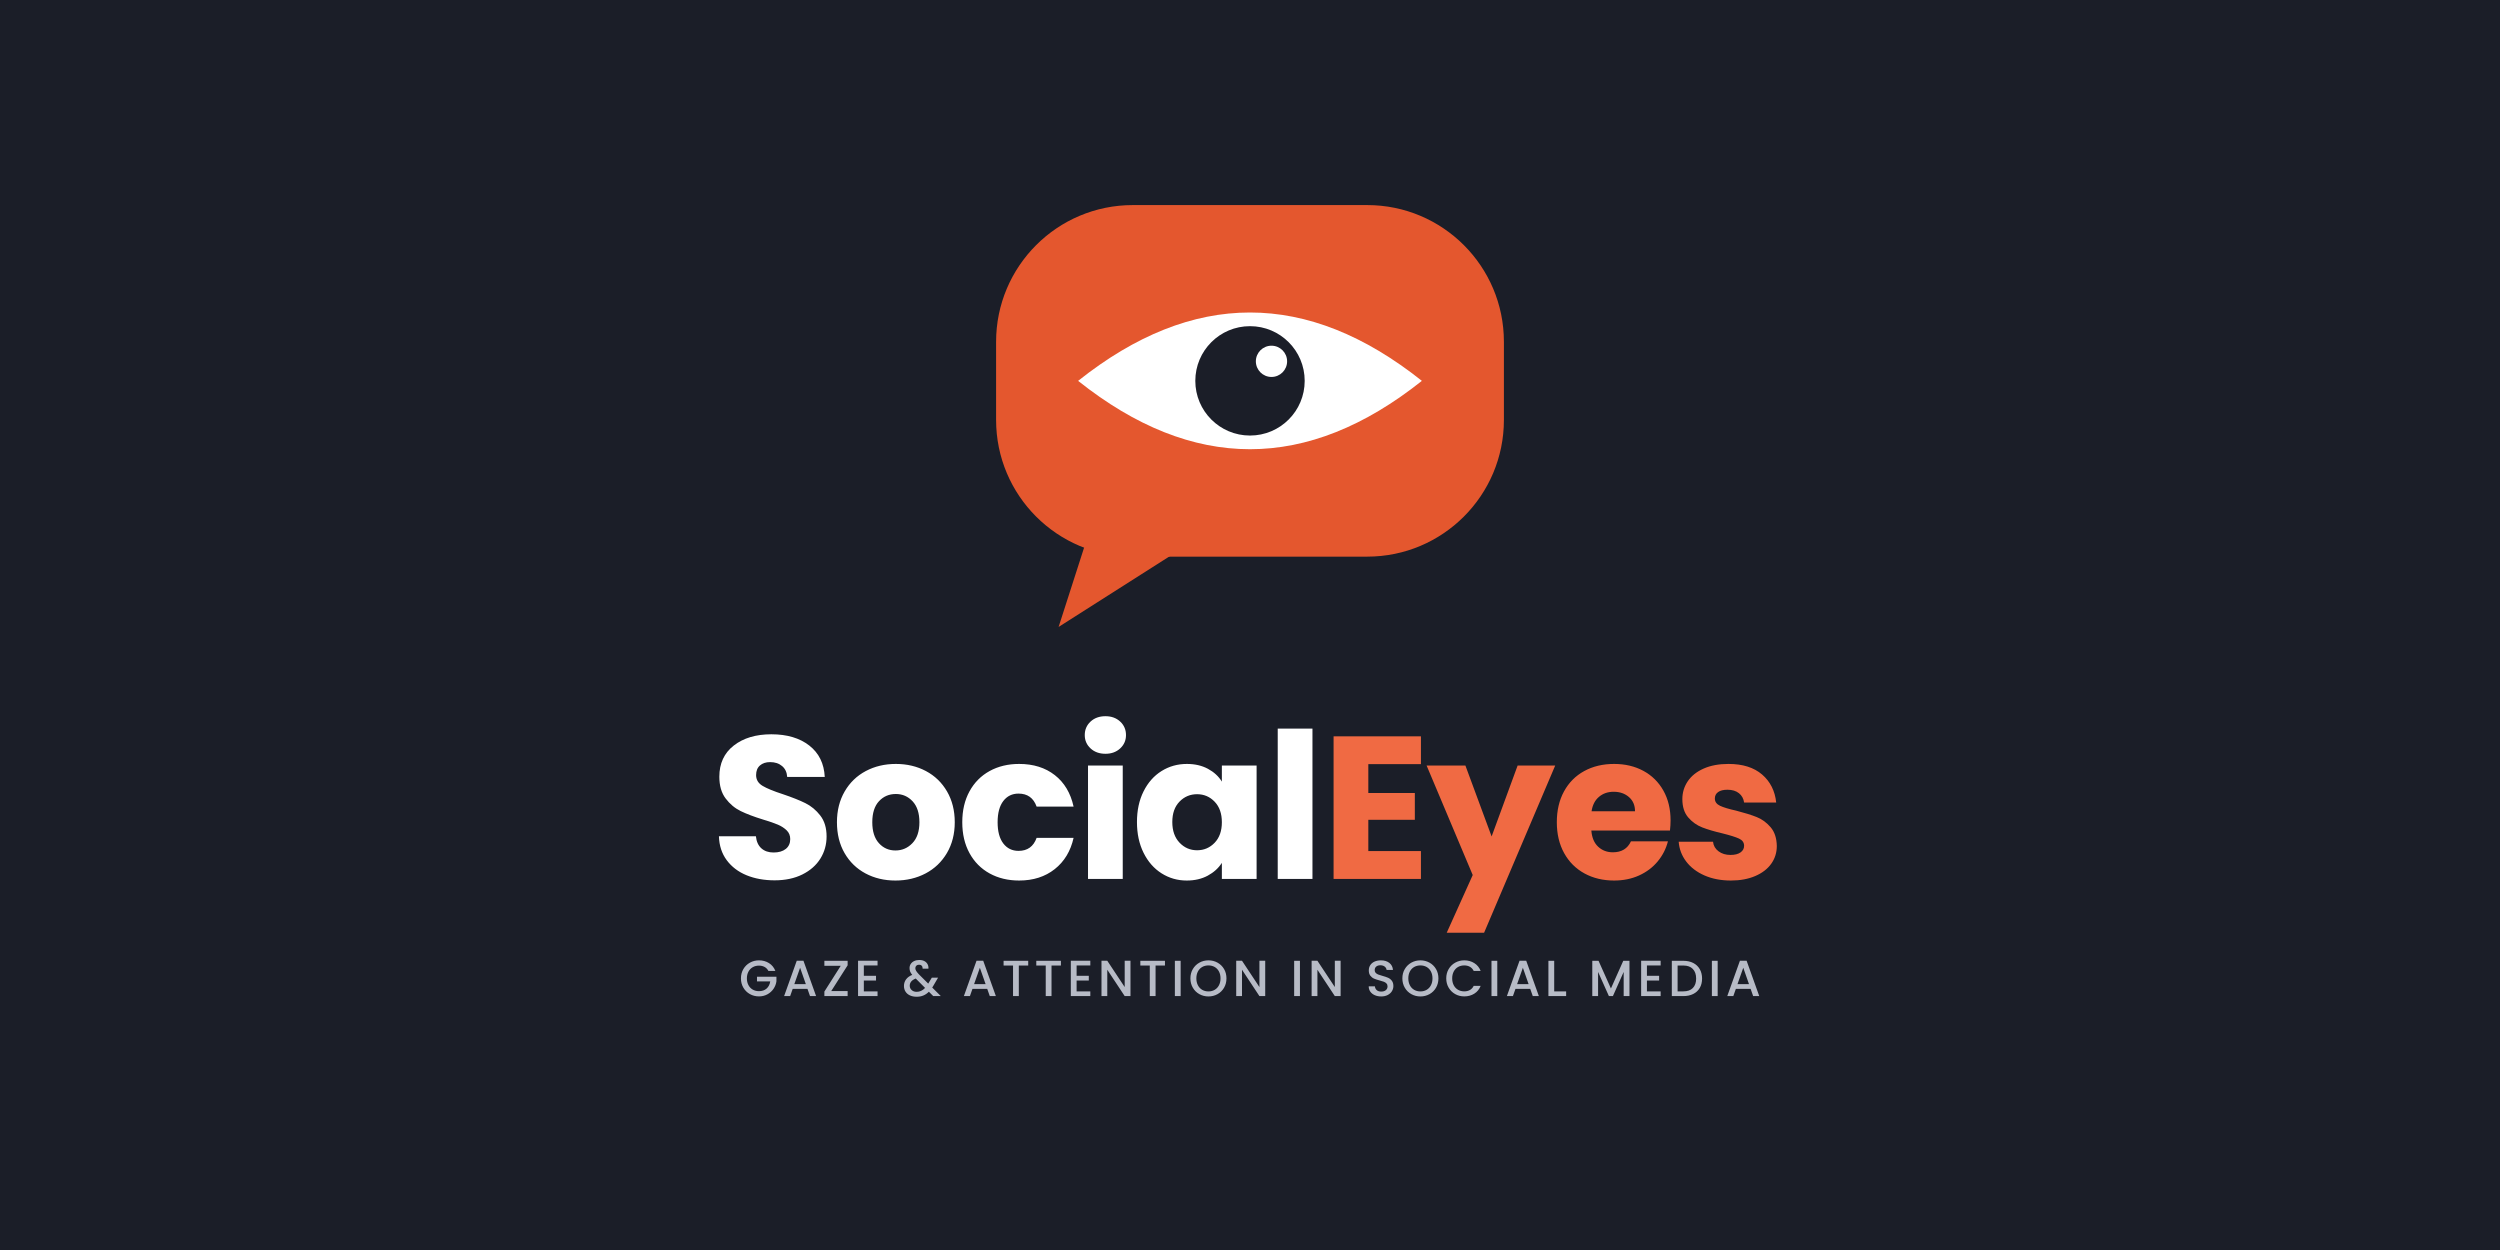
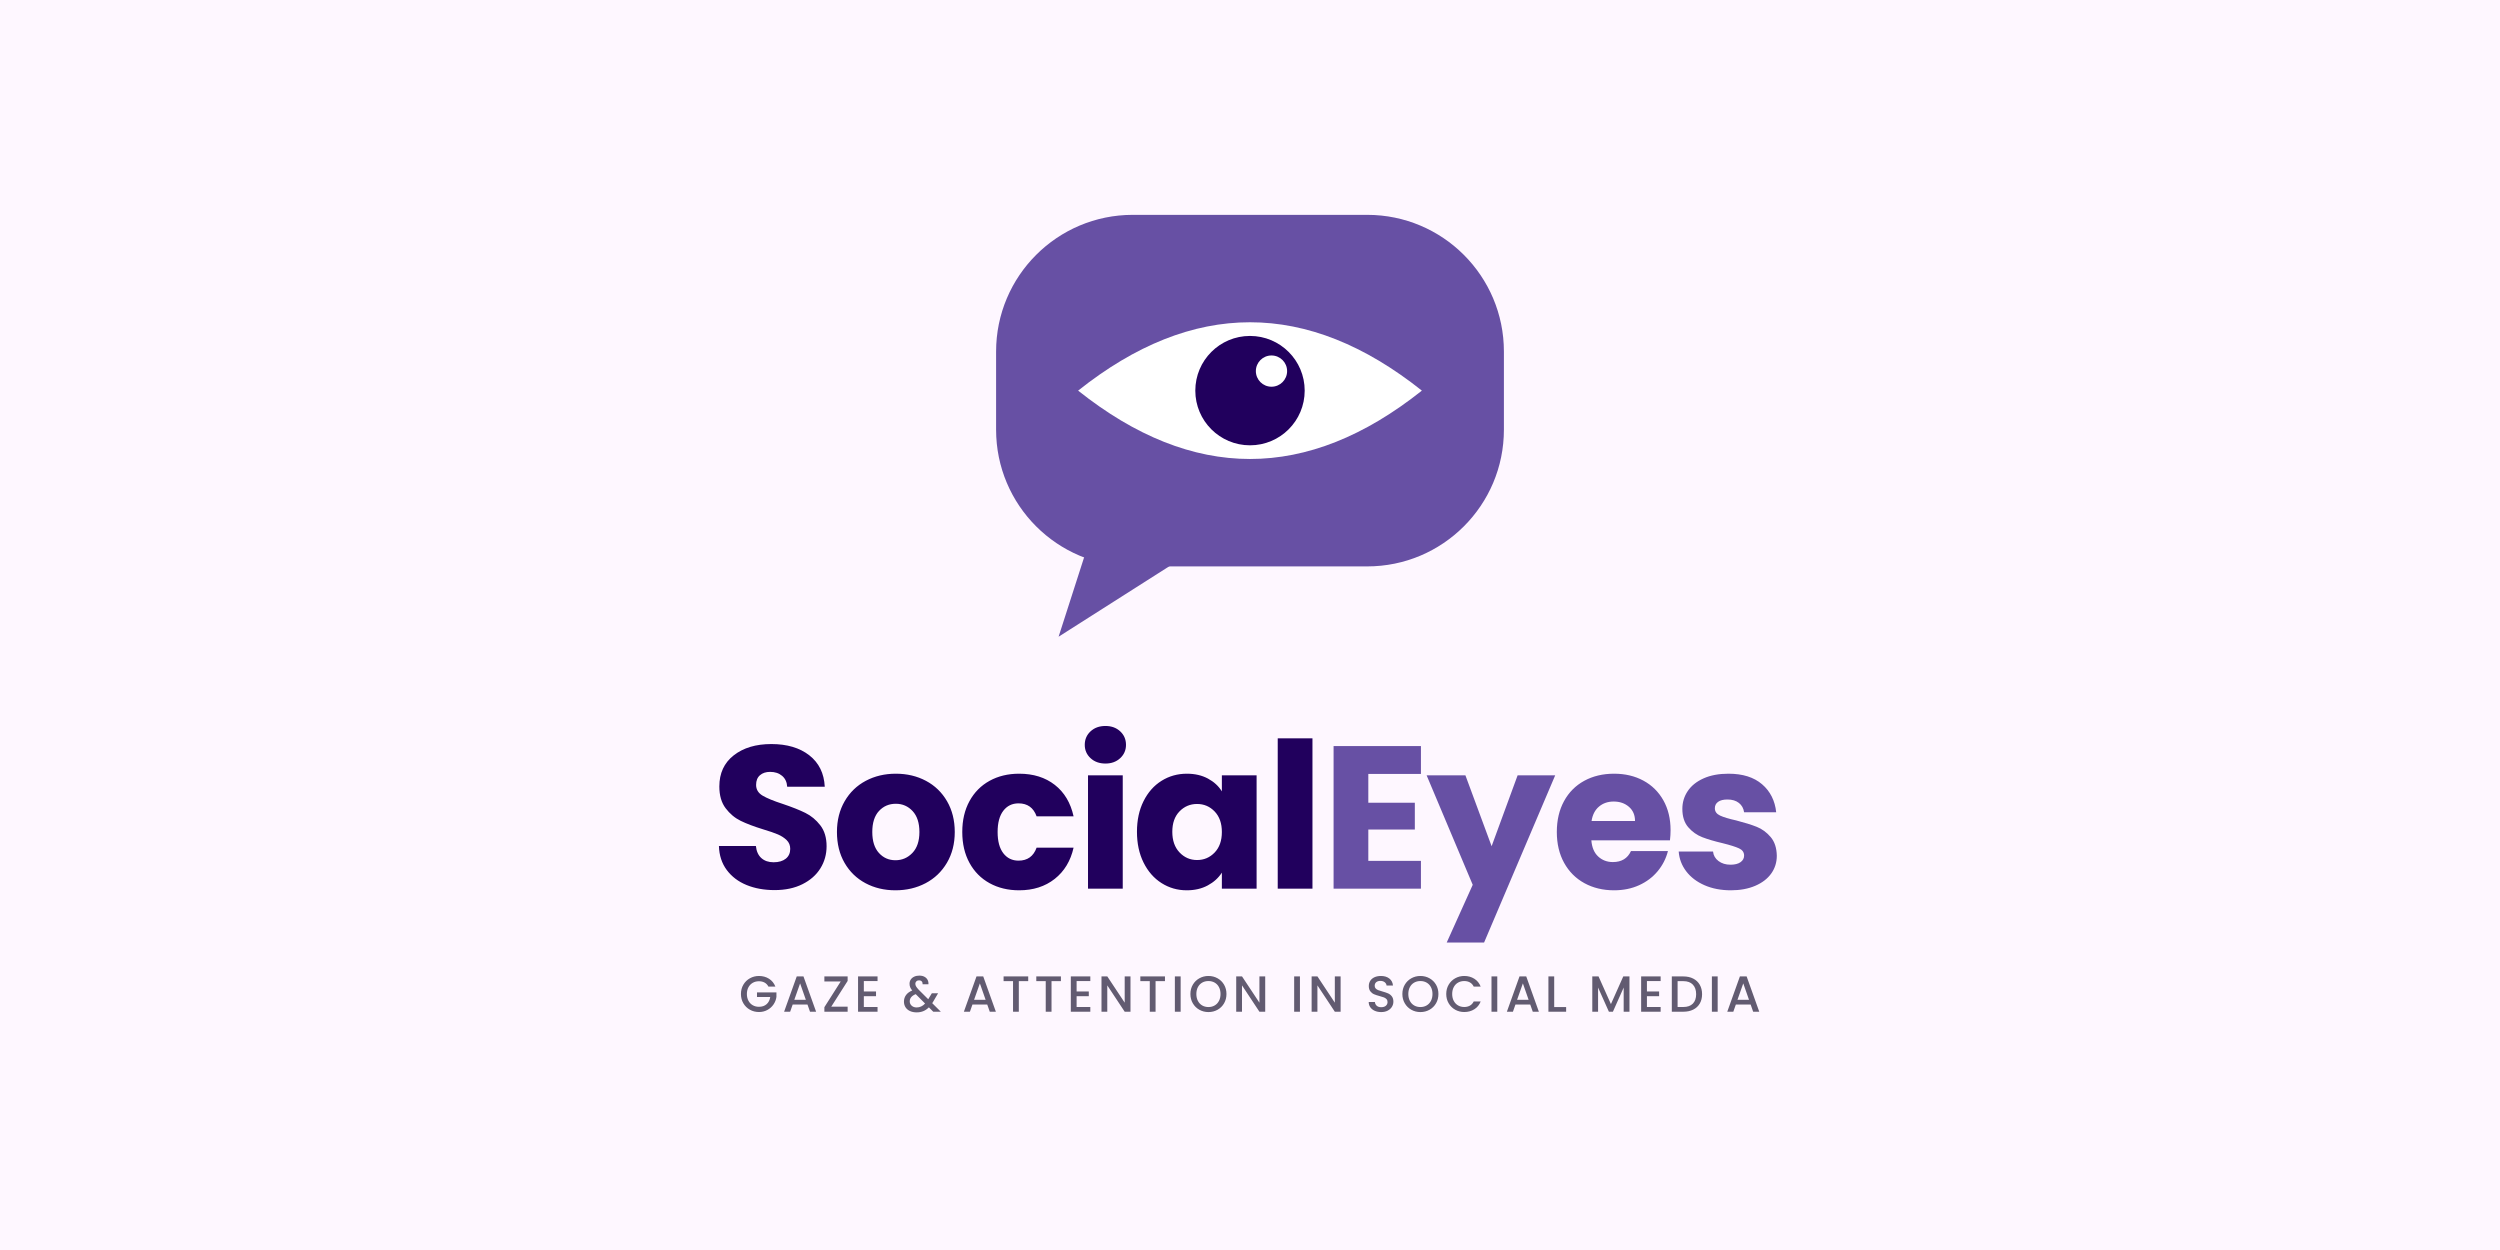
<svg xmlns="http://www.w3.org/2000/svg" width="1280" height="640" viewBox="0 0 1280 640">
-   <rect width="1280" height="640" fill="#1B1E28" />
-   <g transform="translate(490.00,95.00) scale(1)">
-     <rect x="20" y="10" width="260" height="180" rx="70" fill="#E4572E" />
-     <path d="M70 170 L52 226 L118 184 Z" fill="#E4572E" />
+   <rect width="1280" height="640" fill="#FEF7FF" />
+   <g transform="translate(490.00,100.00) scale(1)">
+     <rect x="20" y="10" width="260" height="180" rx="70" fill="#6750A4" />
+     <path d="M70 170 L52 226 L118 184 Z" fill="#6750A4" />
    <path d="M62 100 Q150 30 238 100 Q150 170 62 100 Z" fill="#FFFFFF" />
-     <circle cx="150" cy="100" r="28" fill="#1B1E28" />
+     <circle cx="150" cy="100" r="28" fill="#21005D" />
    <circle cx="161" cy="90" r="8" fill="#FFFFFF" />
  </g>
-   <path fill="#FFFFFF" d="M368.092 428.16H387.02Q387.436 432.216 389.828 434.348Q392.22 436.48 396.068 436.48Q400.02 436.48 402.308 434.66Q404.596 432.84 404.596 429.616Q404.596 426.912 402.776 425.144Q400.956 423.376 398.304 422.232Q395.652 421.088 390.764 419.632Q383.692 417.448 379.22 415.264Q374.748 413.08 371.524 408.816Q368.3 404.552 368.3 397.688Q368.3 387.496 375.684 381.724Q383.068 375.952 394.924 375.952Q406.988 375.952 414.372 381.724Q421.756 387.496 422.276 397.792H403.036Q402.828 394.256 400.436 392.228Q398.044 390.2 394.3 390.2Q391.076 390.2 389.1 391.916Q387.124 393.632 387.124 396.856Q387.124 400.392 390.452 402.368Q393.78 404.344 400.852 406.632Q407.924 409.024 412.344 411.208Q416.764 413.392 419.988 417.552Q423.212 421.712 423.212 428.264Q423.212 434.504 420.04 439.6Q416.868 444.696 410.836 447.712Q404.804 450.728 396.588 450.728Q388.58 450.728 382.236 448.128Q375.892 445.528 372.096 440.432Q368.3 435.336 368.092 428.16Z M428.516 420.984Q428.516 412.04 432.468 405.228Q436.42 398.416 443.284 394.776Q450.148 391.136 458.676 391.136Q467.204 391.136 474.068 394.776Q480.932 398.416 484.884 405.228Q488.836 412.04 488.836 420.984Q488.836 429.928 484.832 436.74Q480.828 443.552 473.912 447.192Q466.996 450.832 458.468 450.832Q449.94 450.832 443.128 447.192Q436.316 443.552 432.416 436.792Q428.516 430.032 428.516 420.984ZM470.74 420.984Q470.74 414.016 467.256 410.272Q463.772 406.528 458.676 406.528Q453.476 406.528 450.044 410.22Q446.612 413.912 446.612 420.984Q446.612 427.952 449.992 431.696Q453.372 435.44 458.468 435.44Q463.564 435.44 467.152 431.696Q470.74 427.952 470.74 420.984Z M521.804 391.136Q532.724 391.136 540.056 396.856Q547.388 402.576 549.676 412.976H530.748Q528.356 406.32 521.492 406.32Q516.604 406.32 513.692 410.116Q510.78 413.912 510.78 420.984Q510.78 428.056 513.692 431.852Q516.604 435.648 521.492 435.648Q528.356 435.648 530.748 428.992H549.676Q547.388 439.184 540.004 445.008Q532.62 450.832 521.804 450.832Q513.276 450.832 506.672 447.192Q500.068 443.552 496.376 436.792Q492.684 430.032 492.684 420.984Q492.684 411.936 496.376 405.176Q500.068 398.416 506.672 394.776Q513.276 391.136 521.804 391.136Z M555.396 376.368Q555.396 372.208 558.36 369.452Q561.324 366.696 566.004 366.696Q570.58 366.696 573.544 369.452Q576.508 372.208 576.508 376.368Q576.508 380.424 573.544 383.18Q570.58 385.936 566.004 385.936Q561.324 385.936 558.36 383.18Q555.396 380.424 555.396 376.368ZM574.844 391.968V450.0H557.06V391.968Z M607.708 391.136Q613.844 391.136 618.472 393.632Q623.1 396.128 625.596 400.184V391.968H643.38V450.0H625.596V441.784Q622.996 445.84 618.368 448.336Q613.74 450.832 607.604 450.832Q600.532 450.832 594.708 447.14Q588.884 443.448 585.504 436.636Q582.124 429.824 582.124 420.88Q582.124 411.936 585.504 405.176Q588.884 398.416 594.708 394.776Q600.532 391.136 607.708 391.136ZM612.908 406.632Q607.604 406.632 603.912 410.428Q600.22 414.224 600.22 420.88Q600.22 427.536 603.912 431.436Q607.604 435.336 612.908 435.336Q618.212 435.336 621.904 431.488Q625.596 427.64 625.596 420.984Q625.596 414.328 621.904 410.48Q618.212 406.632 612.908 406.632Z M671.98 373.04V450.0H654.196V373.04Z" />
-   <path fill="#F06A43" d="M700.58 391.24V406.008H724.396V419.736H700.58V435.752H727.516V450.0H682.796V376.992H727.516V391.24Z M796.26 391.968 759.86 477.56H740.724L754.036 448.024L730.428 391.968H750.292L763.708 428.264L777.02 391.968Z M855.02 425.248H814.772Q815.188 430.656 818.256 433.516Q821.324 436.376 825.796 436.376Q832.452 436.376 835.052 430.76H853.98Q852.524 436.48 848.728 441.056Q844.932 445.632 839.212 448.232Q833.492 450.832 826.42 450.832Q817.892 450.832 811.236 447.192Q804.58 443.552 800.836 436.792Q797.092 430.032 797.092 420.984Q797.092 411.936 800.784 405.176Q804.476 398.416 811.132 394.776Q817.788 391.136 826.42 391.136Q834.844 391.136 841.396 394.672Q847.948 398.208 851.64 404.76Q855.332 411.312 855.332 420.048Q855.332 422.544 855.02 425.248ZM837.132 415.368Q837.132 410.792 834.012 408.088Q830.892 405.384 826.212 405.384Q821.74 405.384 818.672 407.984Q815.604 410.584 814.876 415.368Z M859.492 430.968H877.068Q877.38 433.984 879.876 435.856Q882.372 437.728 886.012 437.728Q889.34 437.728 891.16 436.428Q892.98 435.128 892.98 433.048Q892.98 430.552 890.38 429.356Q887.78 428.16 881.956 426.704Q875.716 425.248 871.556 423.636Q867.396 422.024 864.38 418.54Q861.364 415.056 861.364 409.128Q861.364 404.136 864.12 400.028Q866.876 395.92 872.232 393.528Q877.588 391.136 884.972 391.136Q895.892 391.136 902.184 396.544Q908.476 401.952 909.412 410.896H892.98Q892.564 407.88 890.328 406.112Q888.092 404.344 884.452 404.344Q881.332 404.344 879.668 405.54Q878.004 406.736 878.004 408.816Q878.004 411.312 880.656 412.56Q883.308 413.808 888.924 415.056Q895.372 416.72 899.428 418.332Q903.484 419.944 906.552 423.532Q909.62 427.12 909.724 433.152Q909.724 438.248 906.864 442.252Q904.004 446.256 898.648 448.544Q893.292 450.832 886.22 450.832Q878.628 450.832 872.7 448.232Q866.772 445.632 863.34 441.108Q859.908 436.584 859.492 430.968Z" />
-   <path fill="#B7BBC6" d="M393.429 497.13Q392.727 495.778 391.479 495.089Q390.231 494.4 388.593 494.4Q386.799 494.4 385.395 495.206Q383.991 496.012 383.198 497.494Q382.405 498.976 382.405 500.926Q382.405 502.876 383.198 504.371Q383.991 505.866 385.395 506.672Q386.799 507.478 388.593 507.478Q391.011 507.478 392.519 506.126Q394.027 504.774 394.365 502.46H387.579V500.094H397.537V502.408Q397.251 504.514 396.042 506.282Q394.833 508.05 392.896 509.103Q390.959 510.156 388.593 510.156Q386.045 510.156 383.939 508.973Q381.833 507.79 380.598 505.684Q379.363 503.578 379.363 500.926Q379.363 498.274 380.598 496.168Q381.833 494.062 383.952 492.879Q386.071 491.696 388.593 491.696Q391.479 491.696 393.728 493.113Q395.977 494.53 396.991 497.13Z M413.423 506.308H405.857L404.557 510.0H401.463L407.937 491.904H411.369L417.843 510.0H414.723ZM412.591 503.89 409.653 495.492 406.689 503.89Z M425.591 507.426H433.989V510.0H422.081V507.686L430.453 494.504H422.081V491.93H433.989V494.244Z M442.283 494.322V499.626H448.523V502.044H442.283V507.582H449.303V510.0H439.319V491.904H449.303V494.322Z M477.825 510.0 475.589 507.764Q474.289 509.064 472.755 509.701Q471.221 510.338 469.323 510.338Q467.399 510.338 465.917 509.662Q464.435 508.986 463.629 507.725Q462.823 506.464 462.823 504.8Q462.823 502.928 463.889 501.459Q464.955 499.99 467.061 499.132Q466.307 498.222 465.995 497.429Q465.683 496.636 465.683 495.674Q465.683 494.478 466.294 493.542Q466.905 492.606 468.049 492.06Q469.193 491.514 470.701 491.514Q472.235 491.514 473.314 492.099Q474.393 492.684 474.926 493.698Q475.459 494.712 475.355 495.96H472.391Q472.417 494.998 471.923 494.465Q471.429 493.932 470.571 493.932Q469.713 493.932 469.18 494.439Q468.647 494.946 468.647 495.674Q468.647 496.376 469.05 497.065Q469.453 497.754 470.467 498.846L475.251 503.604L477.097 500.562H480.295L477.955 504.566L477.305 505.632L481.699 510.0ZM473.639 505.814 468.855 501.004Q465.787 502.226 465.787 504.696Q465.787 506.022 466.775 506.919Q467.763 507.816 469.323 507.816Q471.767 507.816 473.639 505.814Z M505.463 506.308H497.897L496.597 510.0H493.503L499.977 491.904H503.409L509.883 510.0H506.763ZM504.631 503.89 501.693 495.492 498.729 503.89Z M526.445 491.93V494.348H521.635V510.0H518.671V494.348H513.835V491.93Z M543.189 491.93V494.348H538.379V510.0H535.415V494.348H530.579V491.93Z M551.223 494.322V499.626H557.463V502.044H551.223V507.582H558.243V510.0H548.259V491.904H558.243V494.322Z M578.809 510.0H575.845L566.927 496.506V510.0H563.963V491.904H566.927L575.845 505.372V491.904H578.809Z M596.463 491.93V494.348H591.653V510.0H588.689V494.348H583.853V491.93Z M604.497 491.93V510.0H601.533V491.93Z M609.489 500.926Q609.489 498.274 610.724 496.168Q611.959 494.062 614.078 492.879Q616.197 491.696 618.719 491.696Q621.267 491.696 623.386 492.879Q625.505 494.062 626.727 496.168Q627.949 498.274 627.949 500.926Q627.949 503.578 626.727 505.697Q625.505 507.816 623.386 508.999Q621.267 510.182 618.719 510.182Q616.197 510.182 614.078 508.999Q611.959 507.816 610.724 505.697Q609.489 503.578 609.489 500.926ZM624.907 500.926Q624.907 498.924 624.114 497.416Q623.321 495.908 621.917 495.102Q620.513 494.296 618.719 494.296Q616.925 494.296 615.521 495.102Q614.117 495.908 613.324 497.416Q612.531 498.924 612.531 500.926Q612.531 502.928 613.324 504.449Q614.117 505.97 615.521 506.789Q616.925 507.608 618.719 507.608Q620.513 507.608 621.917 506.789Q623.321 505.97 624.114 504.449Q624.907 502.928 624.907 500.926Z M647.787 510.0H644.823L635.905 496.506V510.0H632.941V491.904H635.905L644.823 505.372V491.904H647.787Z M665.571 491.93V510.0H662.607V491.93Z M686.397 510.0H683.433L674.515 496.506V510.0H671.551V491.904H674.515L683.433 505.372V491.904H686.397Z M700.775 505.008H703.947Q704.051 506.178 704.87 506.932Q705.689 507.686 707.171 507.686Q708.705 507.686 709.563 506.945Q710.421 506.204 710.421 505.034Q710.421 504.124 709.888 503.552Q709.355 502.98 708.562 502.668Q707.769 502.356 706.365 501.992Q704.597 501.524 703.492 501.043Q702.387 500.562 701.607 499.548Q700.827 498.534 700.827 496.844Q700.827 495.284 701.607 494.114Q702.387 492.944 703.791 492.32Q705.195 491.696 707.041 491.696Q709.667 491.696 711.344 493.009Q713.021 494.322 713.203 496.61H709.927Q709.849 495.622 708.991 494.92Q708.133 494.218 706.729 494.218Q705.455 494.218 704.649 494.868Q703.843 495.518 703.843 496.74Q703.843 497.572 704.35 498.105Q704.857 498.638 705.637 498.95Q706.417 499.262 707.769 499.626Q709.563 500.12 710.694 500.614Q711.825 501.108 712.618 502.135Q713.411 503.162 713.411 504.878Q713.411 506.256 712.67 507.478Q711.929 508.7 710.512 509.441Q709.095 510.182 707.171 510.182Q705.351 510.182 703.895 509.545Q702.439 508.908 701.607 507.738Q700.775 506.568 700.775 505.008Z M718.013 500.926Q718.013 498.274 719.248 496.168Q720.483 494.062 722.602 492.879Q724.721 491.696 727.243 491.696Q729.791 491.696 731.91 492.879Q734.029 494.062 735.251 496.168Q736.473 498.274 736.473 500.926Q736.473 503.578 735.251 505.697Q734.029 507.816 731.91 508.999Q729.791 510.182 727.243 510.182Q724.721 510.182 722.602 508.999Q720.483 507.816 719.248 505.697Q718.013 503.578 718.013 500.926ZM733.431 500.926Q733.431 498.924 732.638 497.416Q731.845 495.908 730.441 495.102Q729.037 494.296 727.243 494.296Q725.449 494.296 724.045 495.102Q722.641 495.908 721.848 497.416Q721.055 498.924 721.055 500.926Q721.055 502.928 721.848 504.449Q722.641 505.97 724.045 506.789Q725.449 507.608 727.243 507.608Q729.037 507.608 730.441 506.789Q731.845 505.97 732.638 504.449Q733.431 502.928 733.431 500.926Z M749.707 491.696Q752.593 491.696 754.842 493.113Q757.091 494.53 758.105 497.13H754.543Q753.841 495.7 752.593 494.998Q751.345 494.296 749.707 494.296Q747.913 494.296 746.509 495.102Q745.105 495.908 744.312 497.416Q743.519 498.924 743.519 500.926Q743.519 502.928 744.312 504.436Q745.105 505.944 746.509 506.763Q747.913 507.582 749.707 507.582Q751.345 507.582 752.593 506.88Q753.841 506.178 754.543 504.748H758.105Q757.091 507.348 754.842 508.752Q752.593 510.156 749.707 510.156Q747.159 510.156 745.053 508.973Q742.947 507.79 741.712 505.684Q740.477 503.578 740.477 500.926Q740.477 498.274 741.712 496.168Q742.947 494.062 745.066 492.879Q747.185 491.696 749.707 491.696Z M766.607 491.93V510.0H763.643V491.93Z M783.481 506.308H775.915L774.615 510.0H771.521L777.995 491.904H781.427L787.901 510.0H784.781ZM782.649 503.89 779.711 495.492 776.747 503.89Z M795.753 507.608H801.863V510.0H792.789V491.93H795.753Z M834.285 491.93V510.0H831.321V497.624L825.809 510.0H823.755L818.217 497.624V510.0H815.253V491.93H818.451L824.795 506.1L831.113 491.93Z M843.229 494.322V499.626H849.469V502.044H843.229V507.582H850.249V510.0H840.265V491.904H850.249V494.322Z M871.465 501.03Q871.465 503.786 870.282 505.814Q869.099 507.842 866.928 508.921Q864.757 510.0 861.871 510.0H855.969V491.93H861.871Q864.757 491.93 866.928 493.035Q869.099 494.14 870.282 496.207Q871.465 498.274 871.465 501.03ZM868.423 501.03Q868.423 497.884 866.733 496.116Q865.043 494.348 861.871 494.348H858.933V507.582H861.871Q865.043 507.582 866.733 505.866Q868.423 504.15 868.423 501.03Z M879.447 491.93V510.0H876.483V491.93Z M896.321 506.308H888.755L887.455 510.0H884.361L890.835 491.904H894.267L900.741 510.0H897.621ZM895.489 503.89 892.551 495.492 889.587 503.89Z" />
+   <path fill="#21005D" d="M368.092 433.16H387.02Q387.436 437.216 389.828 439.348Q392.22 441.48 396.068 441.48Q400.02 441.48 402.308 439.66Q404.596 437.84 404.596 434.616Q404.596 431.912 402.776 430.144Q400.956 428.376 398.304 427.232Q395.652 426.088 390.764 424.632Q383.692 422.448 379.22 420.264Q374.748 418.08 371.524 413.816Q368.3 409.552 368.3 402.688Q368.3 392.496 375.684 386.724Q383.068 380.952 394.924 380.952Q406.988 380.952 414.372 386.724Q421.756 392.496 422.276 402.792H403.036Q402.828 399.256 400.436 397.228Q398.044 395.2 394.3 395.2Q391.076 395.2 389.1 396.916Q387.124 398.632 387.124 401.856Q387.124 405.392 390.452 407.368Q393.78 409.344 400.852 411.632Q407.924 414.024 412.344 416.208Q416.764 418.392 419.988 422.552Q423.212 426.712 423.212 433.264Q423.212 439.504 420.04 444.6Q416.868 449.696 410.836 452.712Q404.804 455.728 396.588 455.728Q388.58 455.728 382.236 453.128Q375.892 450.528 372.096 445.432Q368.3 440.336 368.092 433.16Z M428.516 425.984Q428.516 417.04 432.468 410.228Q436.42 403.416 443.284 399.776Q450.148 396.136 458.676 396.136Q467.204 396.136 474.068 399.776Q480.932 403.416 484.884 410.228Q488.836 417.04 488.836 425.984Q488.836 434.928 484.832 441.74Q480.828 448.552 473.912 452.192Q466.996 455.832 458.468 455.832Q449.94 455.832 443.128 452.192Q436.316 448.552 432.416 441.792Q428.516 435.032 428.516 425.984ZM470.74 425.984Q470.74 419.016 467.256 415.272Q463.772 411.528 458.676 411.528Q453.476 411.528 450.044 415.22Q446.612 418.912 446.612 425.984Q446.612 432.952 449.992 436.696Q453.372 440.44 458.468 440.44Q463.564 440.44 467.152 436.696Q470.74 432.952 470.74 425.984Z M521.804 396.136Q532.724 396.136 540.056 401.856Q547.388 407.576 549.676 417.976H530.748Q528.356 411.32 521.492 411.32Q516.604 411.32 513.692 415.116Q510.78 418.912 510.78 425.984Q510.78 433.056 513.692 436.852Q516.604 440.648 521.492 440.648Q528.356 440.648 530.748 433.992H549.676Q547.388 444.184 540.004 450.008Q532.62 455.832 521.804 455.832Q513.276 455.832 506.672 452.192Q500.068 448.552 496.376 441.792Q492.684 435.032 492.684 425.984Q492.684 416.936 496.376 410.176Q500.068 403.416 506.672 399.776Q513.276 396.136 521.804 396.136Z M555.396 381.368Q555.396 377.208 558.36 374.452Q561.324 371.696 566.004 371.696Q570.58 371.696 573.544 374.452Q576.508 377.208 576.508 381.368Q576.508 385.424 573.544 388.18Q570.58 390.936 566.004 390.936Q561.324 390.936 558.36 388.18Q555.396 385.424 555.396 381.368ZM574.844 396.968V455.0H557.06V396.968Z M607.708 396.136Q613.844 396.136 618.472 398.632Q623.1 401.128 625.596 405.184V396.968H643.38V455.0H625.596V446.784Q622.996 450.84 618.368 453.336Q613.74 455.832 607.604 455.832Q600.532 455.832 594.708 452.14Q588.884 448.448 585.504 441.636Q582.124 434.824 582.124 425.88Q582.124 416.936 585.504 410.176Q588.884 403.416 594.708 399.776Q600.532 396.136 607.708 396.136ZM612.908 411.632Q607.604 411.632 603.912 415.428Q600.22 419.224 600.22 425.88Q600.22 432.536 603.912 436.436Q607.604 440.336 612.908 440.336Q618.212 440.336 621.904 436.488Q625.596 432.64 625.596 425.984Q625.596 419.328 621.904 415.48Q618.212 411.632 612.908 411.632Z M671.98 378.04V455.0H654.196V378.04Z" />
+   <path fill="#6750A4" d="M700.58 396.24V411.008H724.396V424.736H700.58V440.752H727.516V455.0H682.796V381.992H727.516V396.24Z M796.26 396.968 759.86 482.56H740.724L754.036 453.024L730.428 396.968H750.292L763.708 433.264L777.02 396.968Z M855.02 430.248H814.772Q815.188 435.656 818.256 438.516Q821.324 441.376 825.796 441.376Q832.452 441.376 835.052 435.76H853.98Q852.524 441.48 848.728 446.056Q844.932 450.632 839.212 453.232Q833.492 455.832 826.42 455.832Q817.892 455.832 811.236 452.192Q804.58 448.552 800.836 441.792Q797.092 435.032 797.092 425.984Q797.092 416.936 800.784 410.176Q804.476 403.416 811.132 399.776Q817.788 396.136 826.42 396.136Q834.844 396.136 841.396 399.672Q847.948 403.208 851.64 409.76Q855.332 416.312 855.332 425.048Q855.332 427.544 855.02 430.248ZM837.132 420.368Q837.132 415.792 834.012 413.088Q830.892 410.384 826.212 410.384Q821.74 410.384 818.672 412.984Q815.604 415.584 814.876 420.368Z M859.492 435.968H877.068Q877.38 438.984 879.876 440.856Q882.372 442.728 886.012 442.728Q889.34 442.728 891.16 441.428Q892.98 440.128 892.98 438.048Q892.98 435.552 890.38 434.356Q887.78 433.16 881.956 431.704Q875.716 430.248 871.556 428.636Q867.396 427.024 864.38 423.54Q861.364 420.056 861.364 414.128Q861.364 409.136 864.12 405.028Q866.876 400.92 872.232 398.528Q877.588 396.136 884.972 396.136Q895.892 396.136 902.184 401.544Q908.476 406.952 909.412 415.896H892.98Q892.564 412.88 890.328 411.112Q888.092 409.344 884.452 409.344Q881.332 409.344 879.668 410.54Q878.004 411.736 878.004 413.816Q878.004 416.312 880.656 417.56Q883.308 418.808 888.924 420.056Q895.372 421.72 899.428 423.332Q903.484 424.944 906.552 428.532Q909.62 432.12 909.724 438.152Q909.724 443.248 906.864 447.252Q904.004 451.256 898.648 453.544Q893.292 455.832 886.22 455.832Q878.628 455.832 872.7 453.232Q866.772 450.632 863.34 446.108Q859.908 441.584 859.492 435.968Z" />
+   <path fill="#625B71" d="M393.429 505.13Q392.727 503.778 391.479 503.089Q390.231 502.4 388.593 502.4Q386.799 502.4 385.395 503.206Q383.991 504.012 383.198 505.494Q382.405 506.976 382.405 508.926Q382.405 510.876 383.198 512.371Q383.991 513.866 385.395 514.672Q386.799 515.478 388.593 515.478Q391.011 515.478 392.519 514.126Q394.027 512.774 394.365 510.46H387.579V508.094H397.537V510.408Q397.251 512.514 396.042 514.282Q394.833 516.05 392.896 517.103Q390.959 518.156 388.593 518.156Q386.045 518.156 383.939 516.973Q381.833 515.79 380.598 513.684Q379.363 511.578 379.363 508.926Q379.363 506.274 380.598 504.168Q381.833 502.062 383.952 500.879Q386.071 499.696 388.593 499.696Q391.479 499.696 393.728 501.113Q395.977 502.53 396.991 505.13Z M413.423 514.308H405.857L404.557 518.0H401.463L407.937 499.904H411.369L417.843 518.0H414.723ZM412.591 511.89 409.653 503.492 406.689 511.89Z M425.591 515.426H433.989V518.0H422.081V515.686L430.453 502.504H422.081V499.93H433.989V502.244Z M442.283 502.322V507.626H448.523V510.044H442.283V515.582H449.303V518.0H439.319V499.904H449.303V502.322Z M477.825 518.0 475.589 515.764Q474.289 517.064 472.755 517.701Q471.221 518.338 469.323 518.338Q467.399 518.338 465.917 517.662Q464.435 516.986 463.629 515.725Q462.823 514.464 462.823 512.8Q462.823 510.928 463.889 509.459Q464.955 507.99 467.061 507.132Q466.307 506.222 465.995 505.429Q465.683 504.636 465.683 503.674Q465.683 502.478 466.294 501.542Q466.905 500.606 468.049 500.06Q469.193 499.514 470.701 499.514Q472.235 499.514 473.314 500.099Q474.393 500.684 474.926 501.698Q475.459 502.712 475.355 503.96H472.391Q472.417 502.998 471.923 502.465Q471.429 501.932 470.571 501.932Q469.713 501.932 469.18 502.439Q468.647 502.946 468.647 503.674Q468.647 504.376 469.05 505.065Q469.453 505.754 470.467 506.846L475.251 511.604L477.097 508.562H480.295L477.955 512.566L477.305 513.632L481.699 518.0ZM473.639 513.814 468.855 509.004Q465.787 510.226 465.787 512.696Q465.787 514.022 466.775 514.919Q467.763 515.816 469.323 515.816Q471.767 515.816 473.639 513.814Z M505.463 514.308H497.897L496.597 518.0H493.503L499.977 499.904H503.409L509.883 518.0H506.763ZM504.631 511.89 501.693 503.492 498.729 511.89Z M526.445 499.93V502.348H521.635V518.0H518.671V502.348H513.835V499.93Z M543.189 499.93V502.348H538.379V518.0H535.415V502.348H530.579V499.93Z M551.223 502.322V507.626H557.463V510.044H551.223V515.582H558.243V518.0H548.259V499.904H558.243V502.322Z M578.809 518.0H575.845L566.927 504.506V518.0H563.963V499.904H566.927L575.845 513.372V499.904H578.809Z M596.463 499.93V502.348H591.653V518.0H588.689V502.348H583.853V499.93Z M604.497 499.93V518.0H601.533V499.93Z M609.489 508.926Q609.489 506.274 610.724 504.168Q611.959 502.062 614.078 500.879Q616.197 499.696 618.719 499.696Q621.267 499.696 623.386 500.879Q625.505 502.062 626.727 504.168Q627.949 506.274 627.949 508.926Q627.949 511.578 626.727 513.697Q625.505 515.816 623.386 516.999Q621.267 518.182 618.719 518.182Q616.197 518.182 614.078 516.999Q611.959 515.816 610.724 513.697Q609.489 511.578 609.489 508.926ZM624.907 508.926Q624.907 506.924 624.114 505.416Q623.321 503.908 621.917 503.102Q620.513 502.296 618.719 502.296Q616.925 502.296 615.521 503.102Q614.117 503.908 613.324 505.416Q612.531 506.924 612.531 508.926Q612.531 510.928 613.324 512.449Q614.117 513.97 615.521 514.789Q616.925 515.608 618.719 515.608Q620.513 515.608 621.917 514.789Q623.321 513.97 624.114 512.449Q624.907 510.928 624.907 508.926Z M647.787 518.0H644.823L635.905 504.506V518.0H632.941V499.904H635.905L644.823 513.372V499.904H647.787Z M665.571 499.93V518.0H662.607V499.93Z M686.397 518.0H683.433L674.515 504.506V518.0H671.551V499.904H674.515L683.433 513.372V499.904H686.397Z M700.775 513.008H703.947Q704.051 514.178 704.87 514.932Q705.689 515.686 707.171 515.686Q708.705 515.686 709.563 514.945Q710.421 514.204 710.421 513.034Q710.421 512.124 709.888 511.552Q709.355 510.98 708.562 510.668Q707.769 510.356 706.365 509.992Q704.597 509.524 703.492 509.043Q702.387 508.562 701.607 507.548Q700.827 506.534 700.827 504.844Q700.827 503.284 701.607 502.114Q702.387 500.944 703.791 500.32Q705.195 499.696 707.041 499.696Q709.667 499.696 711.344 501.009Q713.021 502.322 713.203 504.61H709.927Q709.849 503.622 708.991 502.92Q708.133 502.218 706.729 502.218Q705.455 502.218 704.649 502.868Q703.843 503.518 703.843 504.74Q703.843 505.572 704.35 506.105Q704.857 506.638 705.637 506.95Q706.417 507.262 707.769 507.626Q709.563 508.12 710.694 508.614Q711.825 509.108 712.618 510.135Q713.411 511.162 713.411 512.878Q713.411 514.256 712.67 515.478Q711.929 516.7 710.512 517.441Q709.095 518.182 707.171 518.182Q705.351 518.182 703.895 517.545Q702.439 516.908 701.607 515.738Q700.775 514.568 700.775 513.008Z M718.013 508.926Q718.013 506.274 719.248 504.168Q720.483 502.062 722.602 500.879Q724.721 499.696 727.243 499.696Q729.791 499.696 731.91 500.879Q734.029 502.062 735.251 504.168Q736.473 506.274 736.473 508.926Q736.473 511.578 735.251 513.697Q734.029 515.816 731.91 516.999Q729.791 518.182 727.243 518.182Q724.721 518.182 722.602 516.999Q720.483 515.816 719.248 513.697Q718.013 511.578 718.013 508.926ZM733.431 508.926Q733.431 506.924 732.638 505.416Q731.845 503.908 730.441 503.102Q729.037 502.296 727.243 502.296Q725.449 502.296 724.045 503.102Q722.641 503.908 721.848 505.416Q721.055 506.924 721.055 508.926Q721.055 510.928 721.848 512.449Q722.641 513.97 724.045 514.789Q725.449 515.608 727.243 515.608Q729.037 515.608 730.441 514.789Q731.845 513.97 732.638 512.449Q733.431 510.928 733.431 508.926Z M749.707 499.696Q752.593 499.696 754.842 501.113Q757.091 502.53 758.105 505.13H754.543Q753.841 503.7 752.593 502.998Q751.345 502.296 749.707 502.296Q747.913 502.296 746.509 503.102Q745.105 503.908 744.312 505.416Q743.519 506.924 743.519 508.926Q743.519 510.928 744.312 512.436Q745.105 513.944 746.509 514.763Q747.913 515.582 749.707 515.582Q751.345 515.582 752.593 514.88Q753.841 514.178 754.543 512.748H758.105Q757.091 515.348 754.842 516.752Q752.593 518.156 749.707 518.156Q747.159 518.156 745.053 516.973Q742.947 515.79 741.712 513.684Q740.477 511.578 740.477 508.926Q740.477 506.274 741.712 504.168Q742.947 502.062 745.066 500.879Q747.185 499.696 749.707 499.696Z M766.607 499.93V518.0H763.643V499.93Z M783.481 514.308H775.915L774.615 518.0H771.521L777.995 499.904H781.427L787.901 518.0H784.781ZM782.649 511.89 779.711 503.492 776.747 511.89Z M795.753 515.608H801.863V518.0H792.789V499.93H795.753Z M834.285 499.93V518.0H831.321V505.624L825.809 518.0H823.755L818.217 505.624V518.0H815.253V499.93H818.451L824.795 514.1L831.113 499.93Z M843.229 502.322V507.626H849.469V510.044H843.229V515.582H850.249V518.0H840.265V499.904H850.249V502.322Z M871.465 509.03Q871.465 511.786 870.282 513.814Q869.099 515.842 866.928 516.921Q864.757 518.0 861.871 518.0H855.969V499.93H861.871Q864.757 499.93 866.928 501.035Q869.099 502.14 870.282 504.207Q871.465 506.274 871.465 509.03ZM868.423 509.03Q868.423 505.884 866.733 504.116Q865.043 502.348 861.871 502.348H858.933V515.582H861.871Q865.043 515.582 866.733 513.866Q868.423 512.15 868.423 509.03Z M879.447 499.93V518.0H876.483V499.93Z M896.321 514.308H888.755L887.455 518.0H884.361L890.835 499.904H894.267L900.741 518.0H897.621ZM895.489 511.89 892.551 503.492 889.587 511.89Z" />
</svg>
